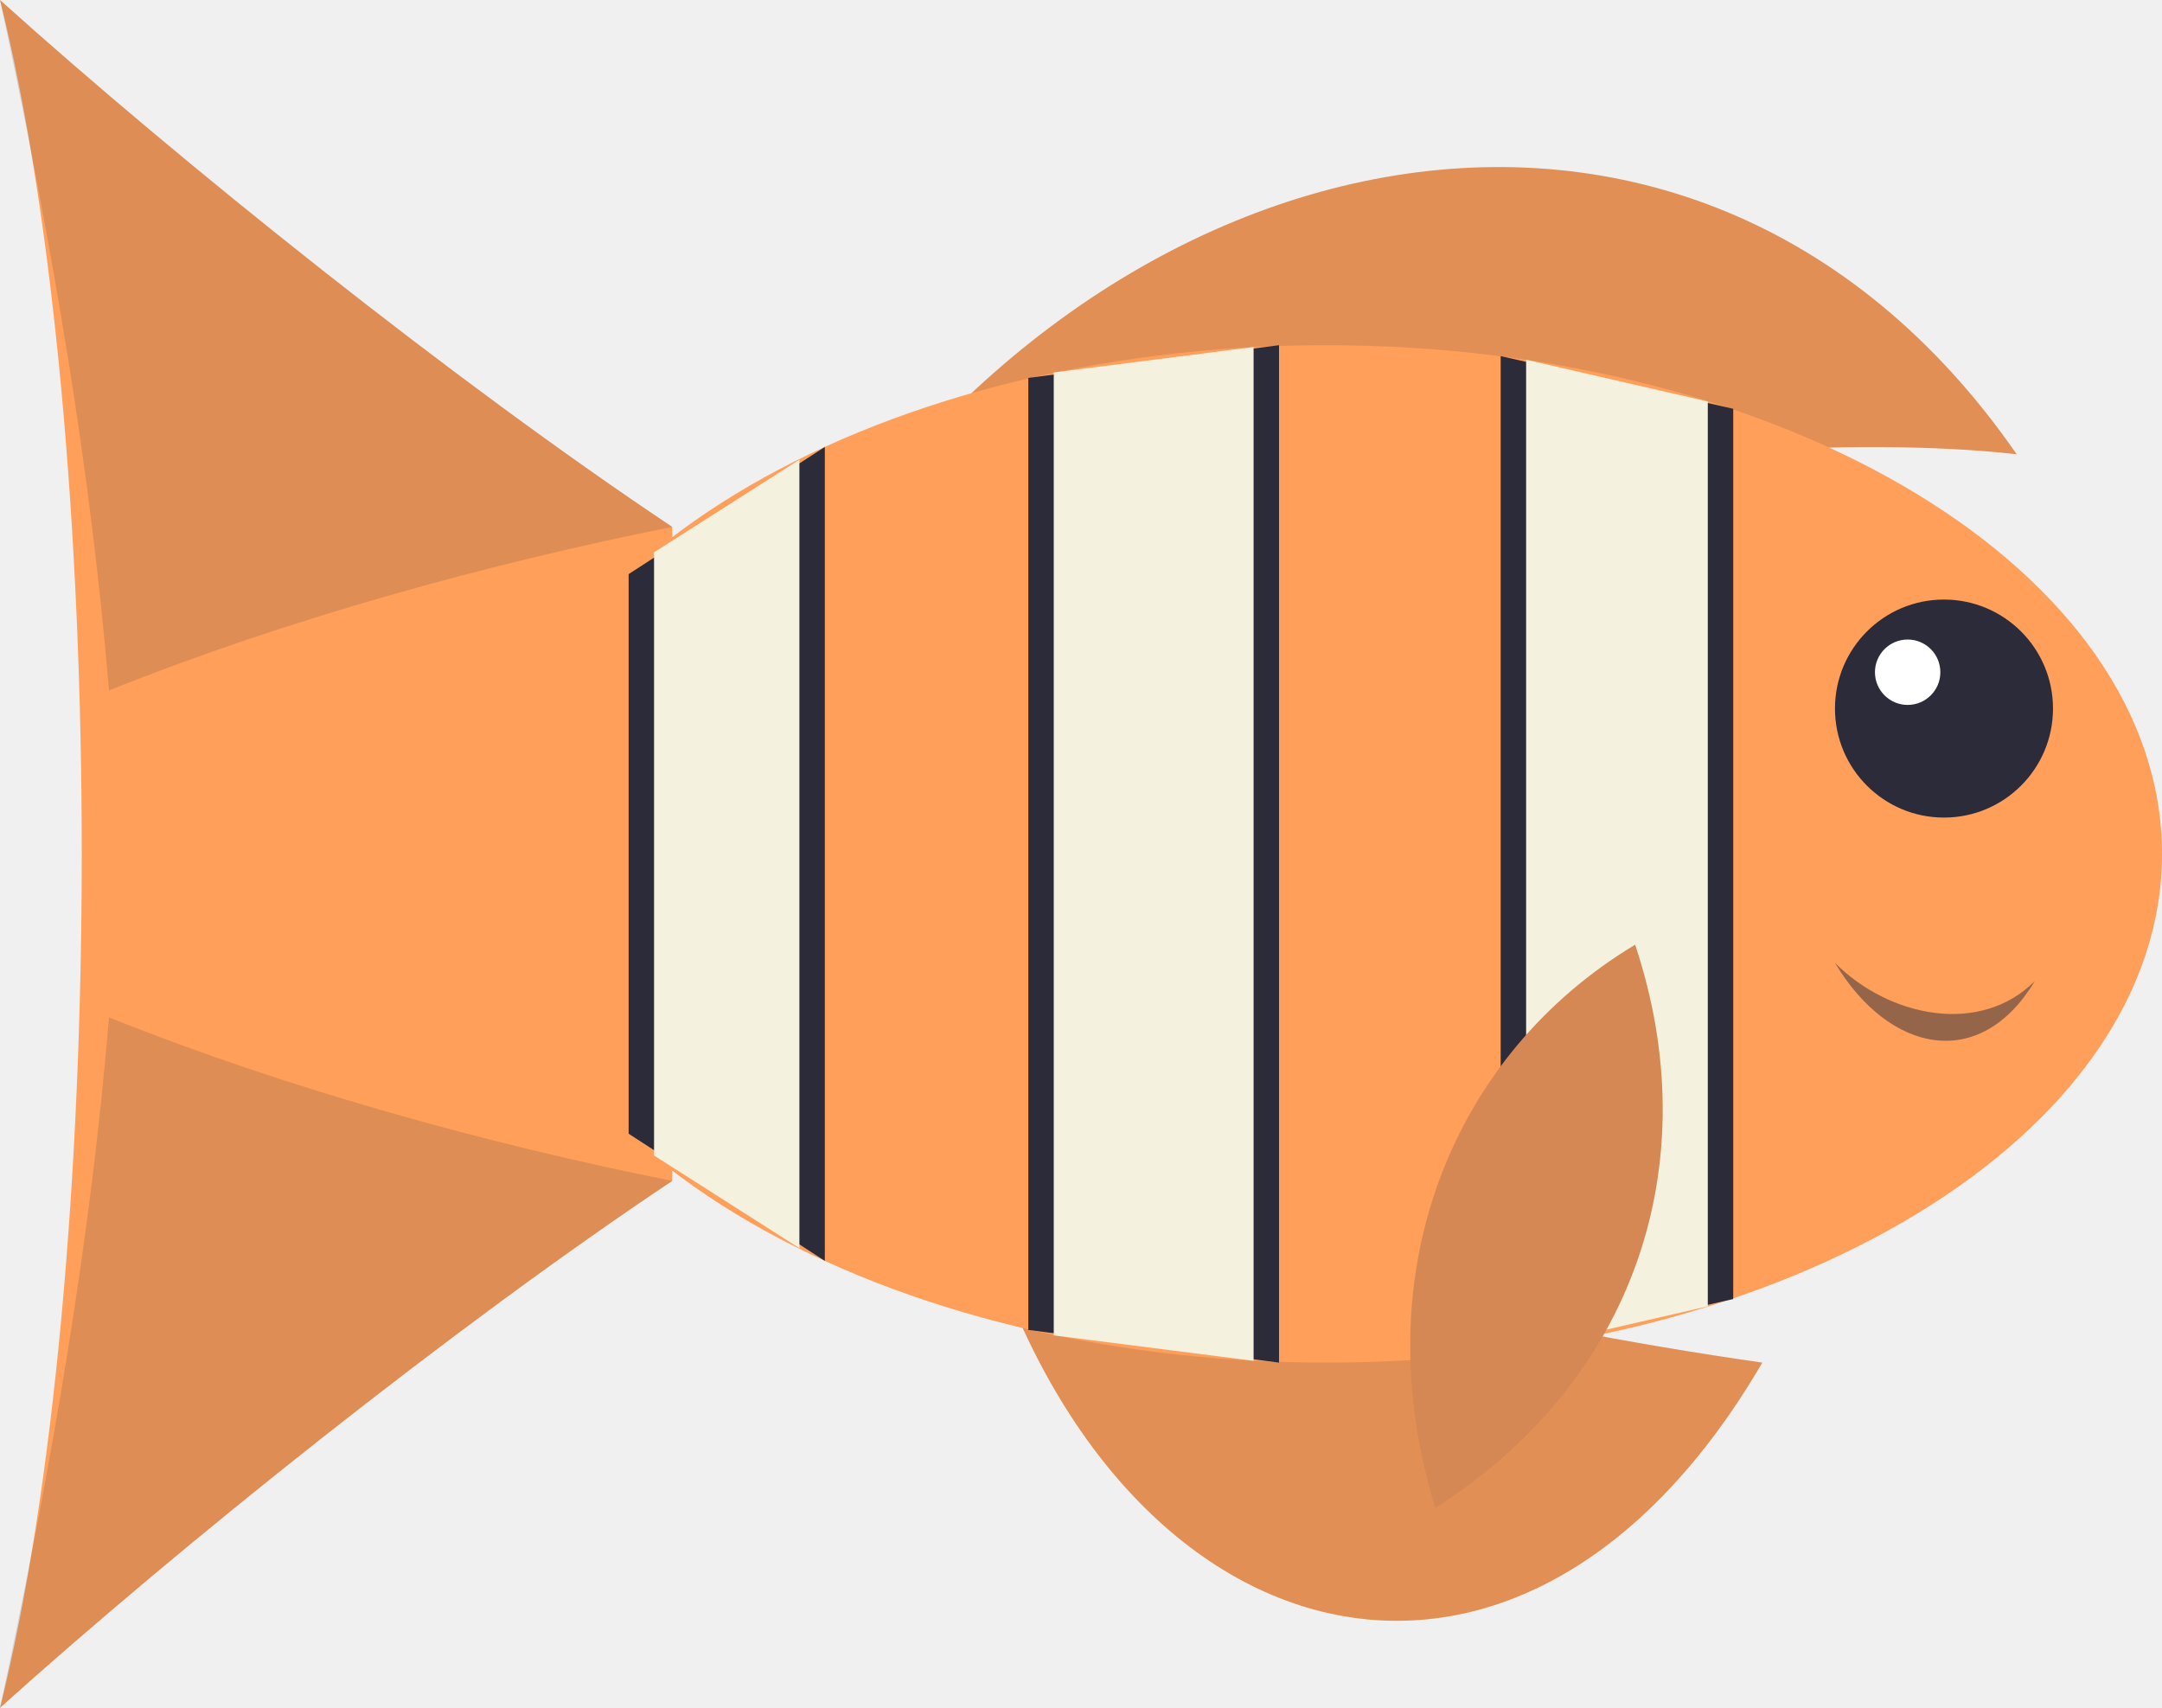
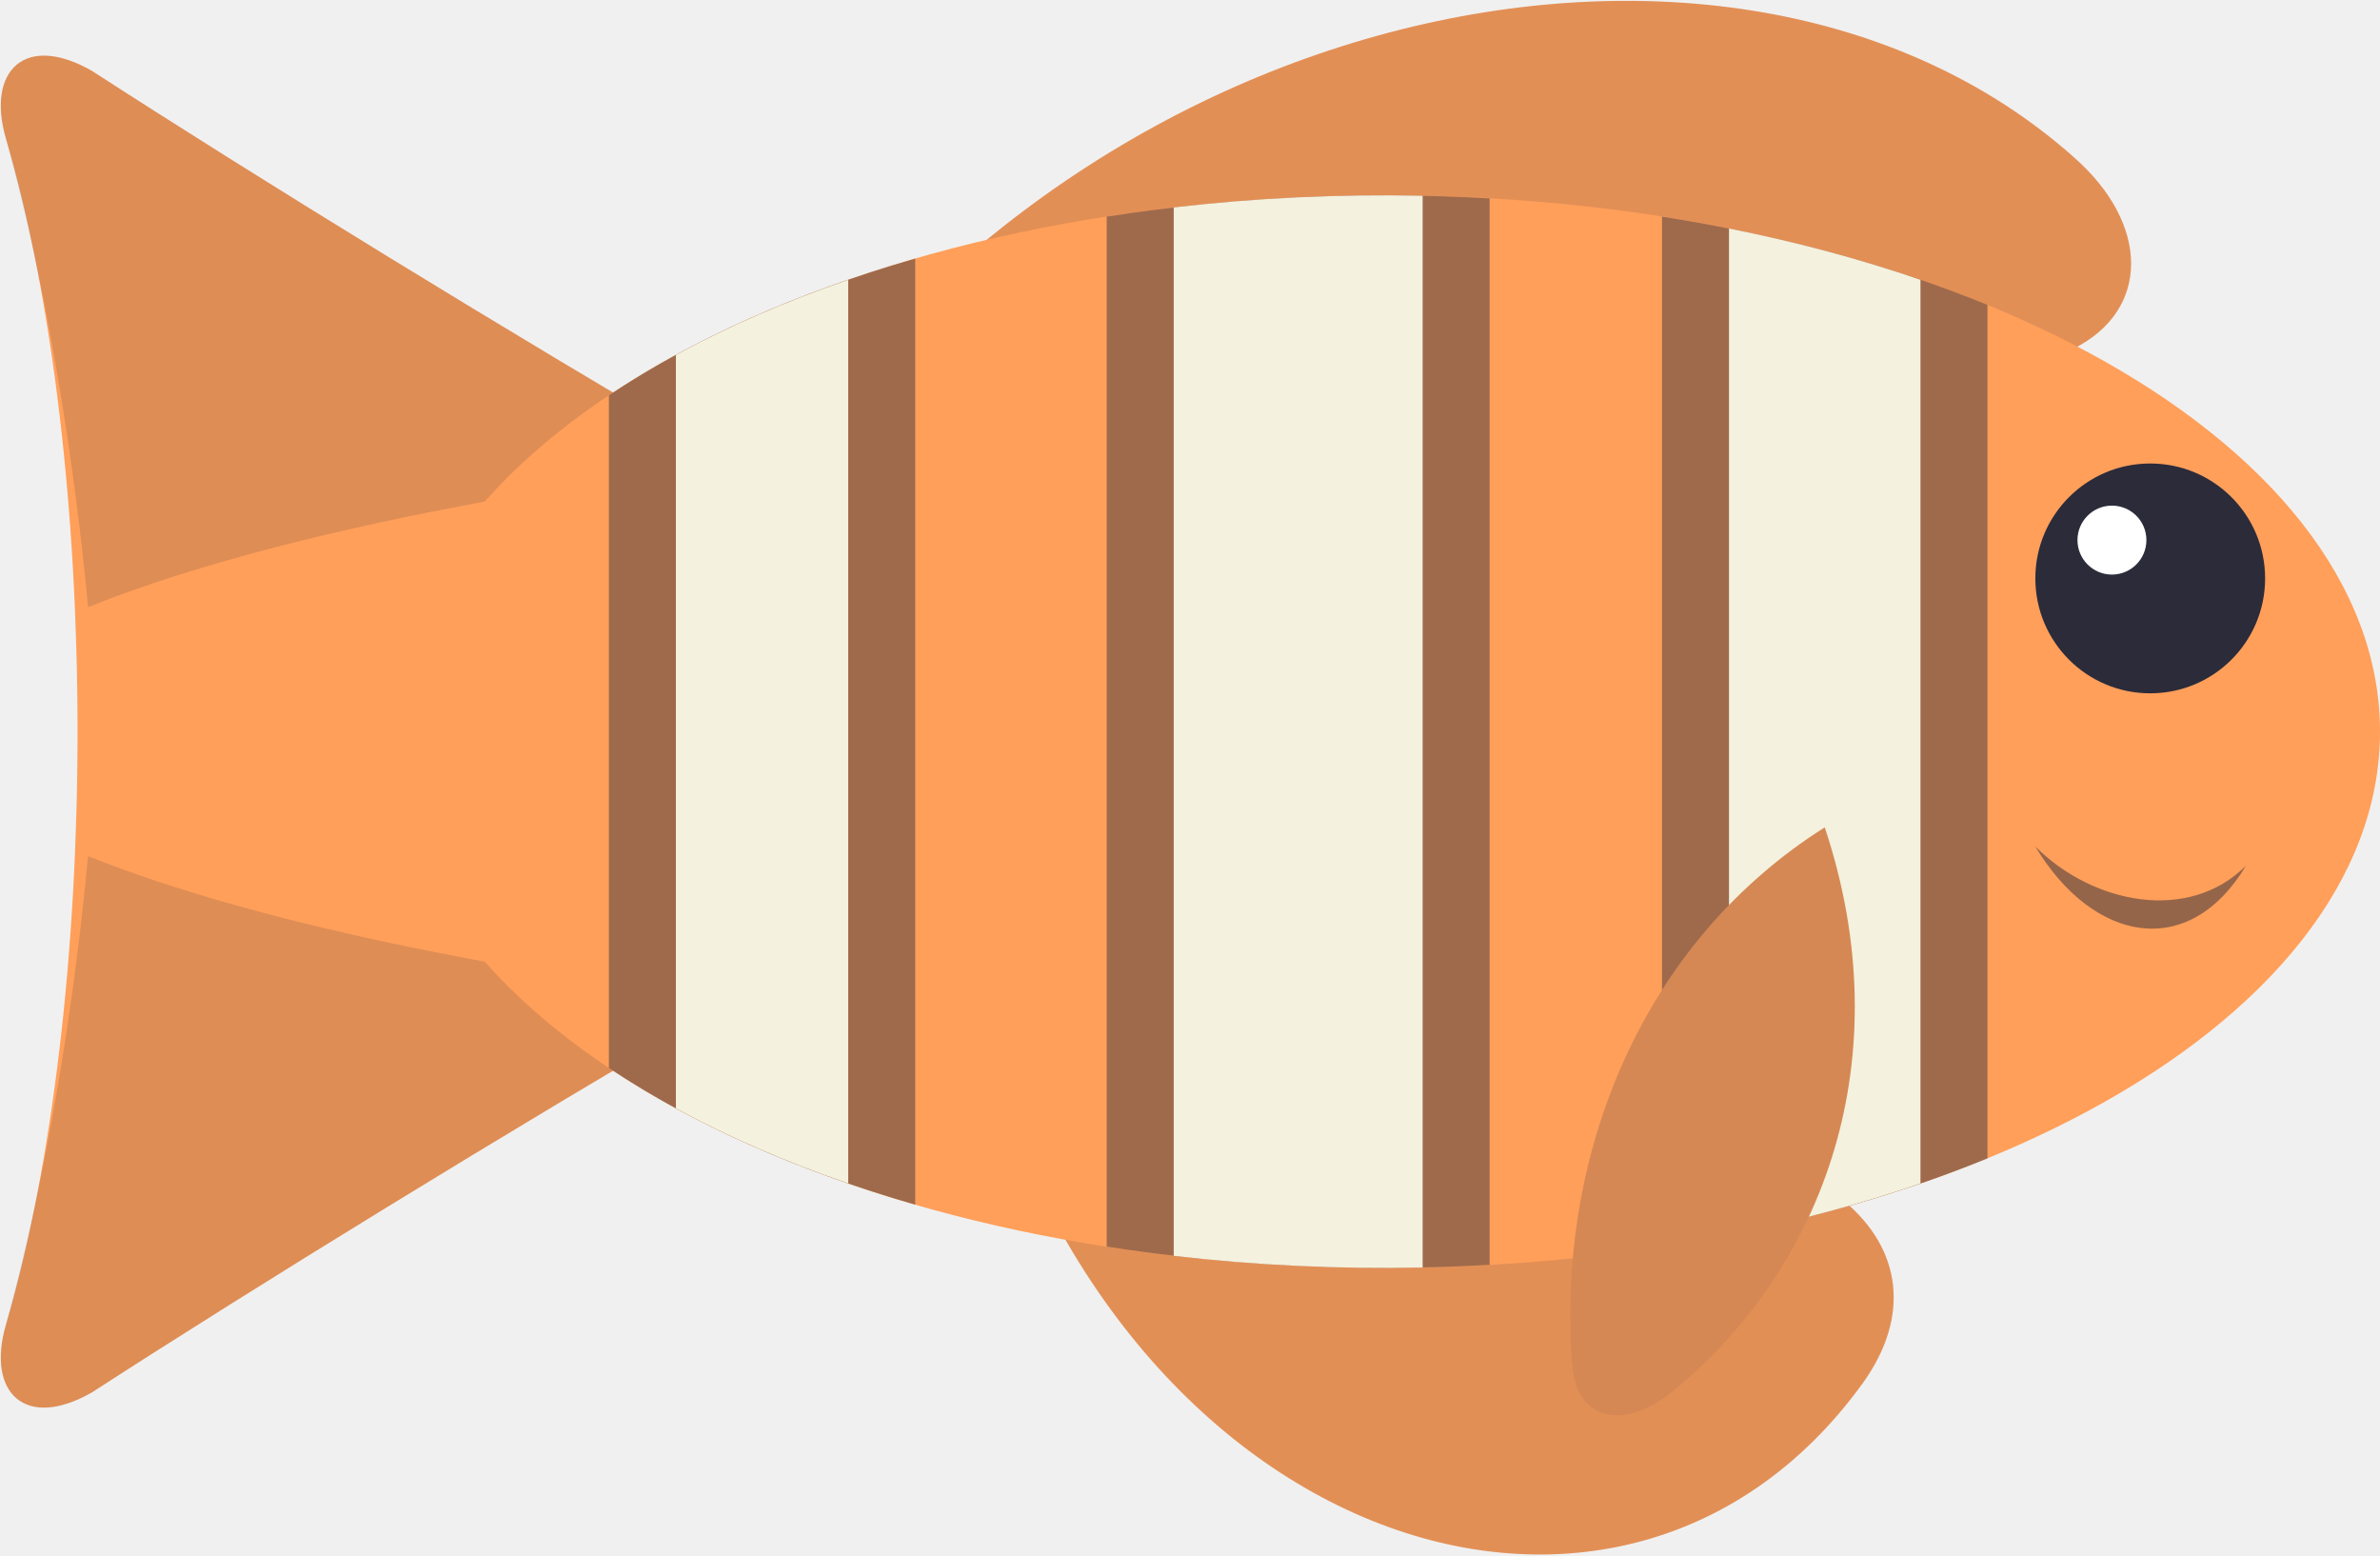
- <svg xmlns="http://www.w3.org/2000/svg" viewBox="3 3 119 94">
-   <g class="part-tail" style="transform-origin: 35px 47px">
-     <path d="M40 32 C 28 24 13 12 3 3 C 9 27 9 73 3 97 C 13 88 28 76 40 68 Z" fill="#ff9f5a" />
-     <path d="M40 32 C 28 24 13 12 3 3 C 6 17 8 29 9 41 C 19 37 30 34 40 32 Z" fill="#2b2b3a" opacity="0.16" />
-     <path d="M40 68 C 28 76 13 88 3 97 C 6 83 8 71 9 59 C 19 63 30 66 40 68 Z" fill="#2b2b3a" opacity="0.16" />
+ <svg xmlns="http://www.w3.org/2000/svg" viewBox="1.7 11.8 124.3 81.2">
+   <g class="part-tail" style="transform-origin: 26px 50px">
+     <path d="M40 36 C 28 29, 15 21, 6.5 15.5 C 3 13.5, 1 15.5, 2 19 C 7 36, 7 64, 2 81 C 1 84.5, 3 86.5, 6.5 84.5 C 15 79, 28 71, 40 64 Z" fill="#ff9f5a" />
+     <path d="M40 36 C 28 29, 15 21, 6.5 15.5 C 3 13.5, 1 15.5, 2 19 C 4.2 27, 5.6 36, 6.3 43.5 C 15 40, 28 37.5, 40 36 Z" fill="#2b2b3a" opacity="0.16" />
+     <path d="M40 64 C 28 71, 15 79, 6.5 84.5 C 3 86.5, 1 84.5, 2 81 C 4.2 73, 5.6 64, 6.3 56.5 C 15 60, 28 62.5, 40 64 Z" fill="#2b2b3a" opacity="0.16" />
  </g>
-   <path d="M46 38 C 62 10 96 2 114 28 C 96 26 64 32 46 38 Z" fill="#ff9f5a" />
-   <path d="M46 38 C 62 10 96 2 114 28 C 96 26 64 32 46 38 Z" fill="#2b2b3a" opacity="0.14" />
-   <path d="M56 66 C 62 94 86 102 100 78 C 86 76 68 72 56 66 Z" fill="#ff9f5a" />
-   <path d="M56 66 C 62 94 86 102 100 78 C 86 76 68 72 56 66 Z" fill="#2b2b3a" opacity="0.14" />
-   <ellipse cx="76" cy="50" rx="46" ry="28" fill="#ff9f5a" />
-   <path d="M37.6 34.6 L48.4 27.6 L48.4 72.4 L37.6 65.4 Z" fill="#2b2b3a" />
-   <path d="M59.6 23.8 L73.4 22.0 L73.4 78.0 L59.6 76.2 Z" fill="#2b2b3a" />
-   <path d="M85.6 22.6 L98.4 25.5 L98.4 74.5 L85.6 77.4 Z" fill="#2b2b3a" />
-   <path d="M39 33.4 L47 28.3 L47 71.7 L39 66.6 Z" fill="#f4f1de" />
-   <path d="M61 23.5 L72 22.1 L72 77.9 L61 76.5 Z" fill="#f4f1de" />
-   <path d="M87 22.8 L97 25.1 L97 74.9 L87 77.2 Z" fill="#f4f1de" />
-   <g class="part-fin" style="transform-origin: 89px 51px">
-     <path d="M93 55 C 97 67 93 79 82 86 C 78 73 83 61 93 55 Z" fill="#ff9f5a" />
-     <path d="M93 55 C 97 67 93 79 82 86 C 78 73 83 61 93 55 Z" fill="#2b2b3a" opacity="0.2" />
+   <path d="M40 40 C 56 12, 92 4, 110 20 C 114 23.5, 114 28, 110 30 C 104 33, 100 36, 98 40 L 60 44 Z" fill="#ff9f5a" />
+   <path d="M40 40 C 56 12, 92 4, 110 20 C 114 23.5, 114 28, 110 30 C 104 33, 100 36, 98 40 L 60 44 Z" fill="#2b2b3a" opacity="0.14" />
+   <path d="M52 62 C 58 92, 86 102, 99 84 C 101.5 80.5, 101 77, 98 74.5 C 94 71, 88 66, 80 62 Z" fill="#ff9f5a" />
+   <path d="M52 62 C 58 92, 86 102, 99 84 C 101.5 80.5, 101 77, 98 74.5 C 94 71, 88 66, 80 62 Z" fill="#2b2b3a" opacity="0.14" />
+   <ellipse cx="74" cy="50" rx="52" ry="28" fill="#ff9f5a" />
+   <path d="M33.5 32.44 A52 28 0 0 1 49.5 25.3 L49.5 74.7 A52 28 0 0 1 33.5 67.56 Z" fill="#2b2b3a" opacity="0.45" />
+   <path d="M59.5 23.11 A52 28 0 0 1 79.5 22.16 L79.5 77.84 A52 28 0 0 1 59.5 76.89 Z" fill="#2b2b3a" opacity="0.45" />
+   <path d="M88.5 23.11 A52 28 0 0 1 105.5 27.72 L105.5 72.28 A52 28 0 0 1 88.5 76.89 Z" fill="#2b2b3a" opacity="0.45" />
+   <path d="M37 30.33 A52 28 0 0 1 46 26.41 L46 73.59 A52 28 0 0 1 37 69.67 Z" fill="#f4f1de" />
+   <path d="M63 22.63 A52 28 0 0 1 76 22.02 L76 77.98 A52 28 0 0 1 63 77.37 Z" fill="#f4f1de" />
+   <path d="M92 23.73 A52 28 0 0 1 102 26.41 L102 73.59 A52 28 0 0 1 92 76.27 Z" fill="#f4f1de" />
+   <g class="part-fin" style="transform-origin: 93px 51px">
+     <path d="M97 55 C 101 67, 97 78, 89 84.5 C 86.5 86.5, 84 86, 83.8 83 C 83 72, 87.5 61, 97 55 Z" fill="#ff9f5a" />
+     <path d="M97 55 C 101 67, 97 78, 89 84.5 C 86.5 86.5, 84 86, 83.8 83 C 83 72, 87.5 61, 97 55 Z" fill="#2b2b3a" opacity="0.2" />
  </g>
-   <circle cx="110" cy="42" r="6" fill="#2b2b3a" />
-   <circle cx="108" cy="40" r="1.8" fill="#ffffff" />
-   <path d="M104 56 C 107 61 112 62 115 57 C 112 60 107 59 104 56 Z" fill="#2b2b3a" opacity="0.5" />
+   <circle cx="114" cy="42" r="6" fill="#2b2b3a" />
+   <circle cx="112" cy="40" r="1.8" fill="#ffffff" />
+   <path d="M108 56 C 111 61 116 62 119 57 C 116 60 111 59 108 56 Z" fill="#2b2b3a" opacity="0.5" />
</svg>
